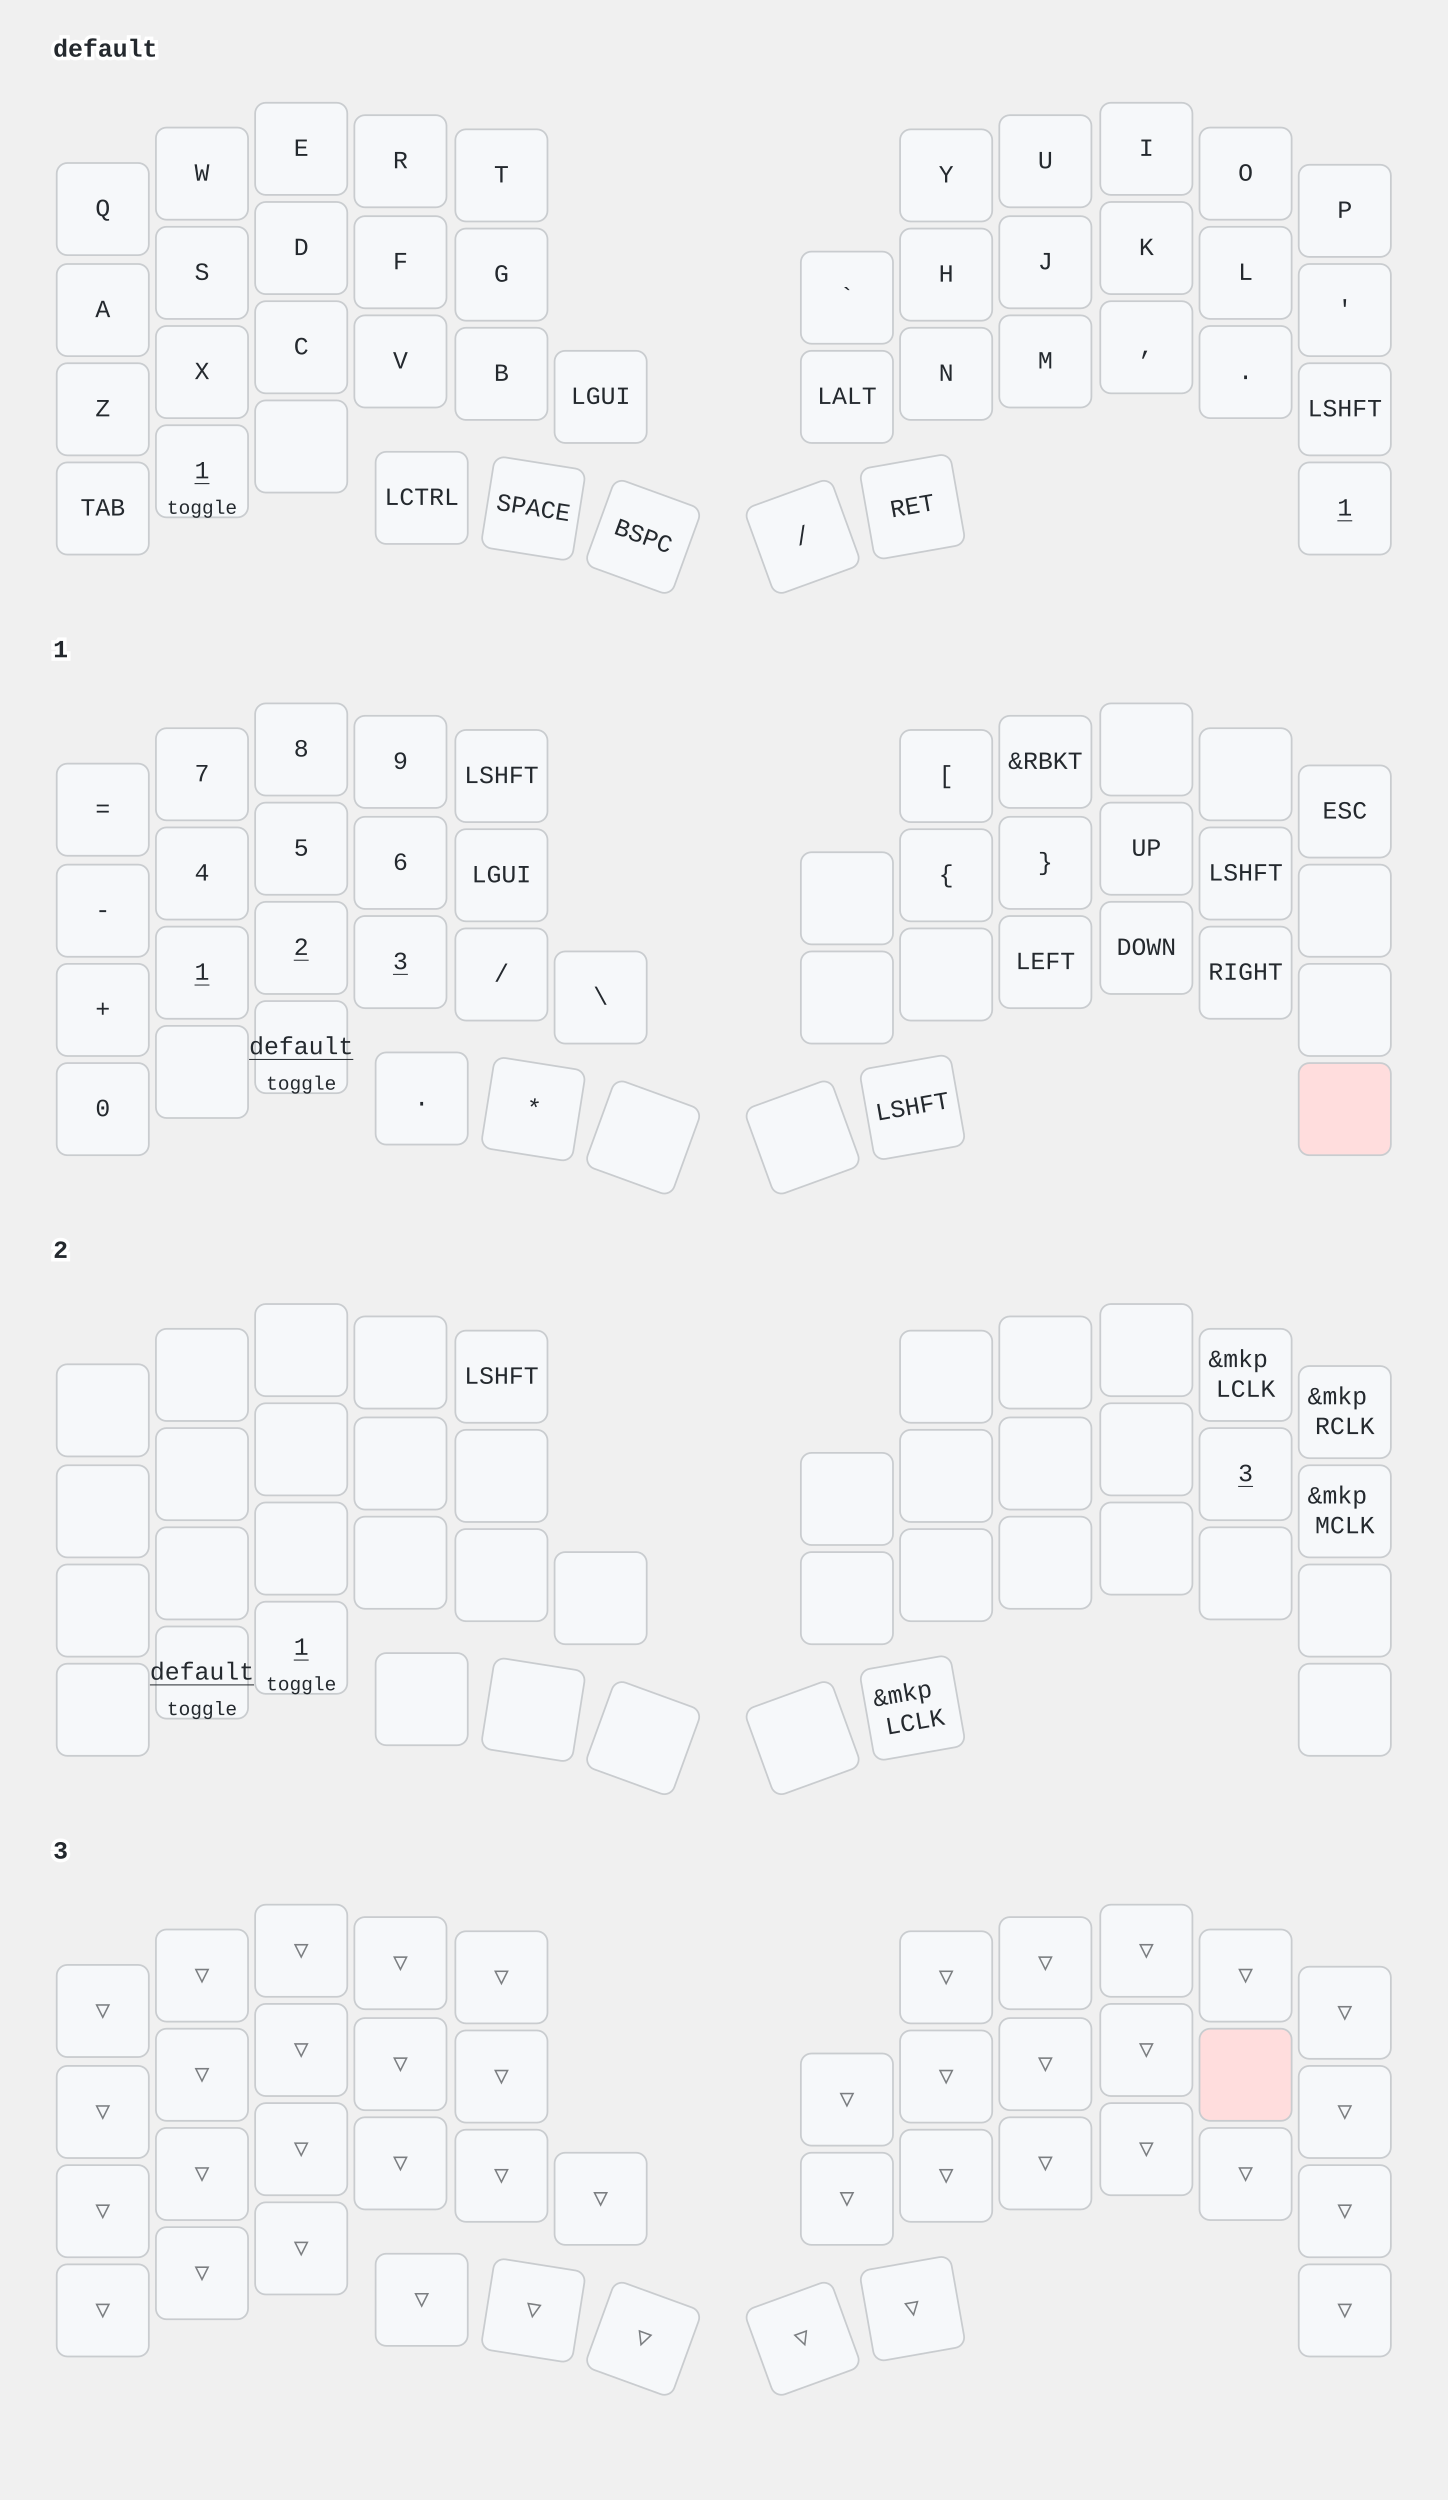
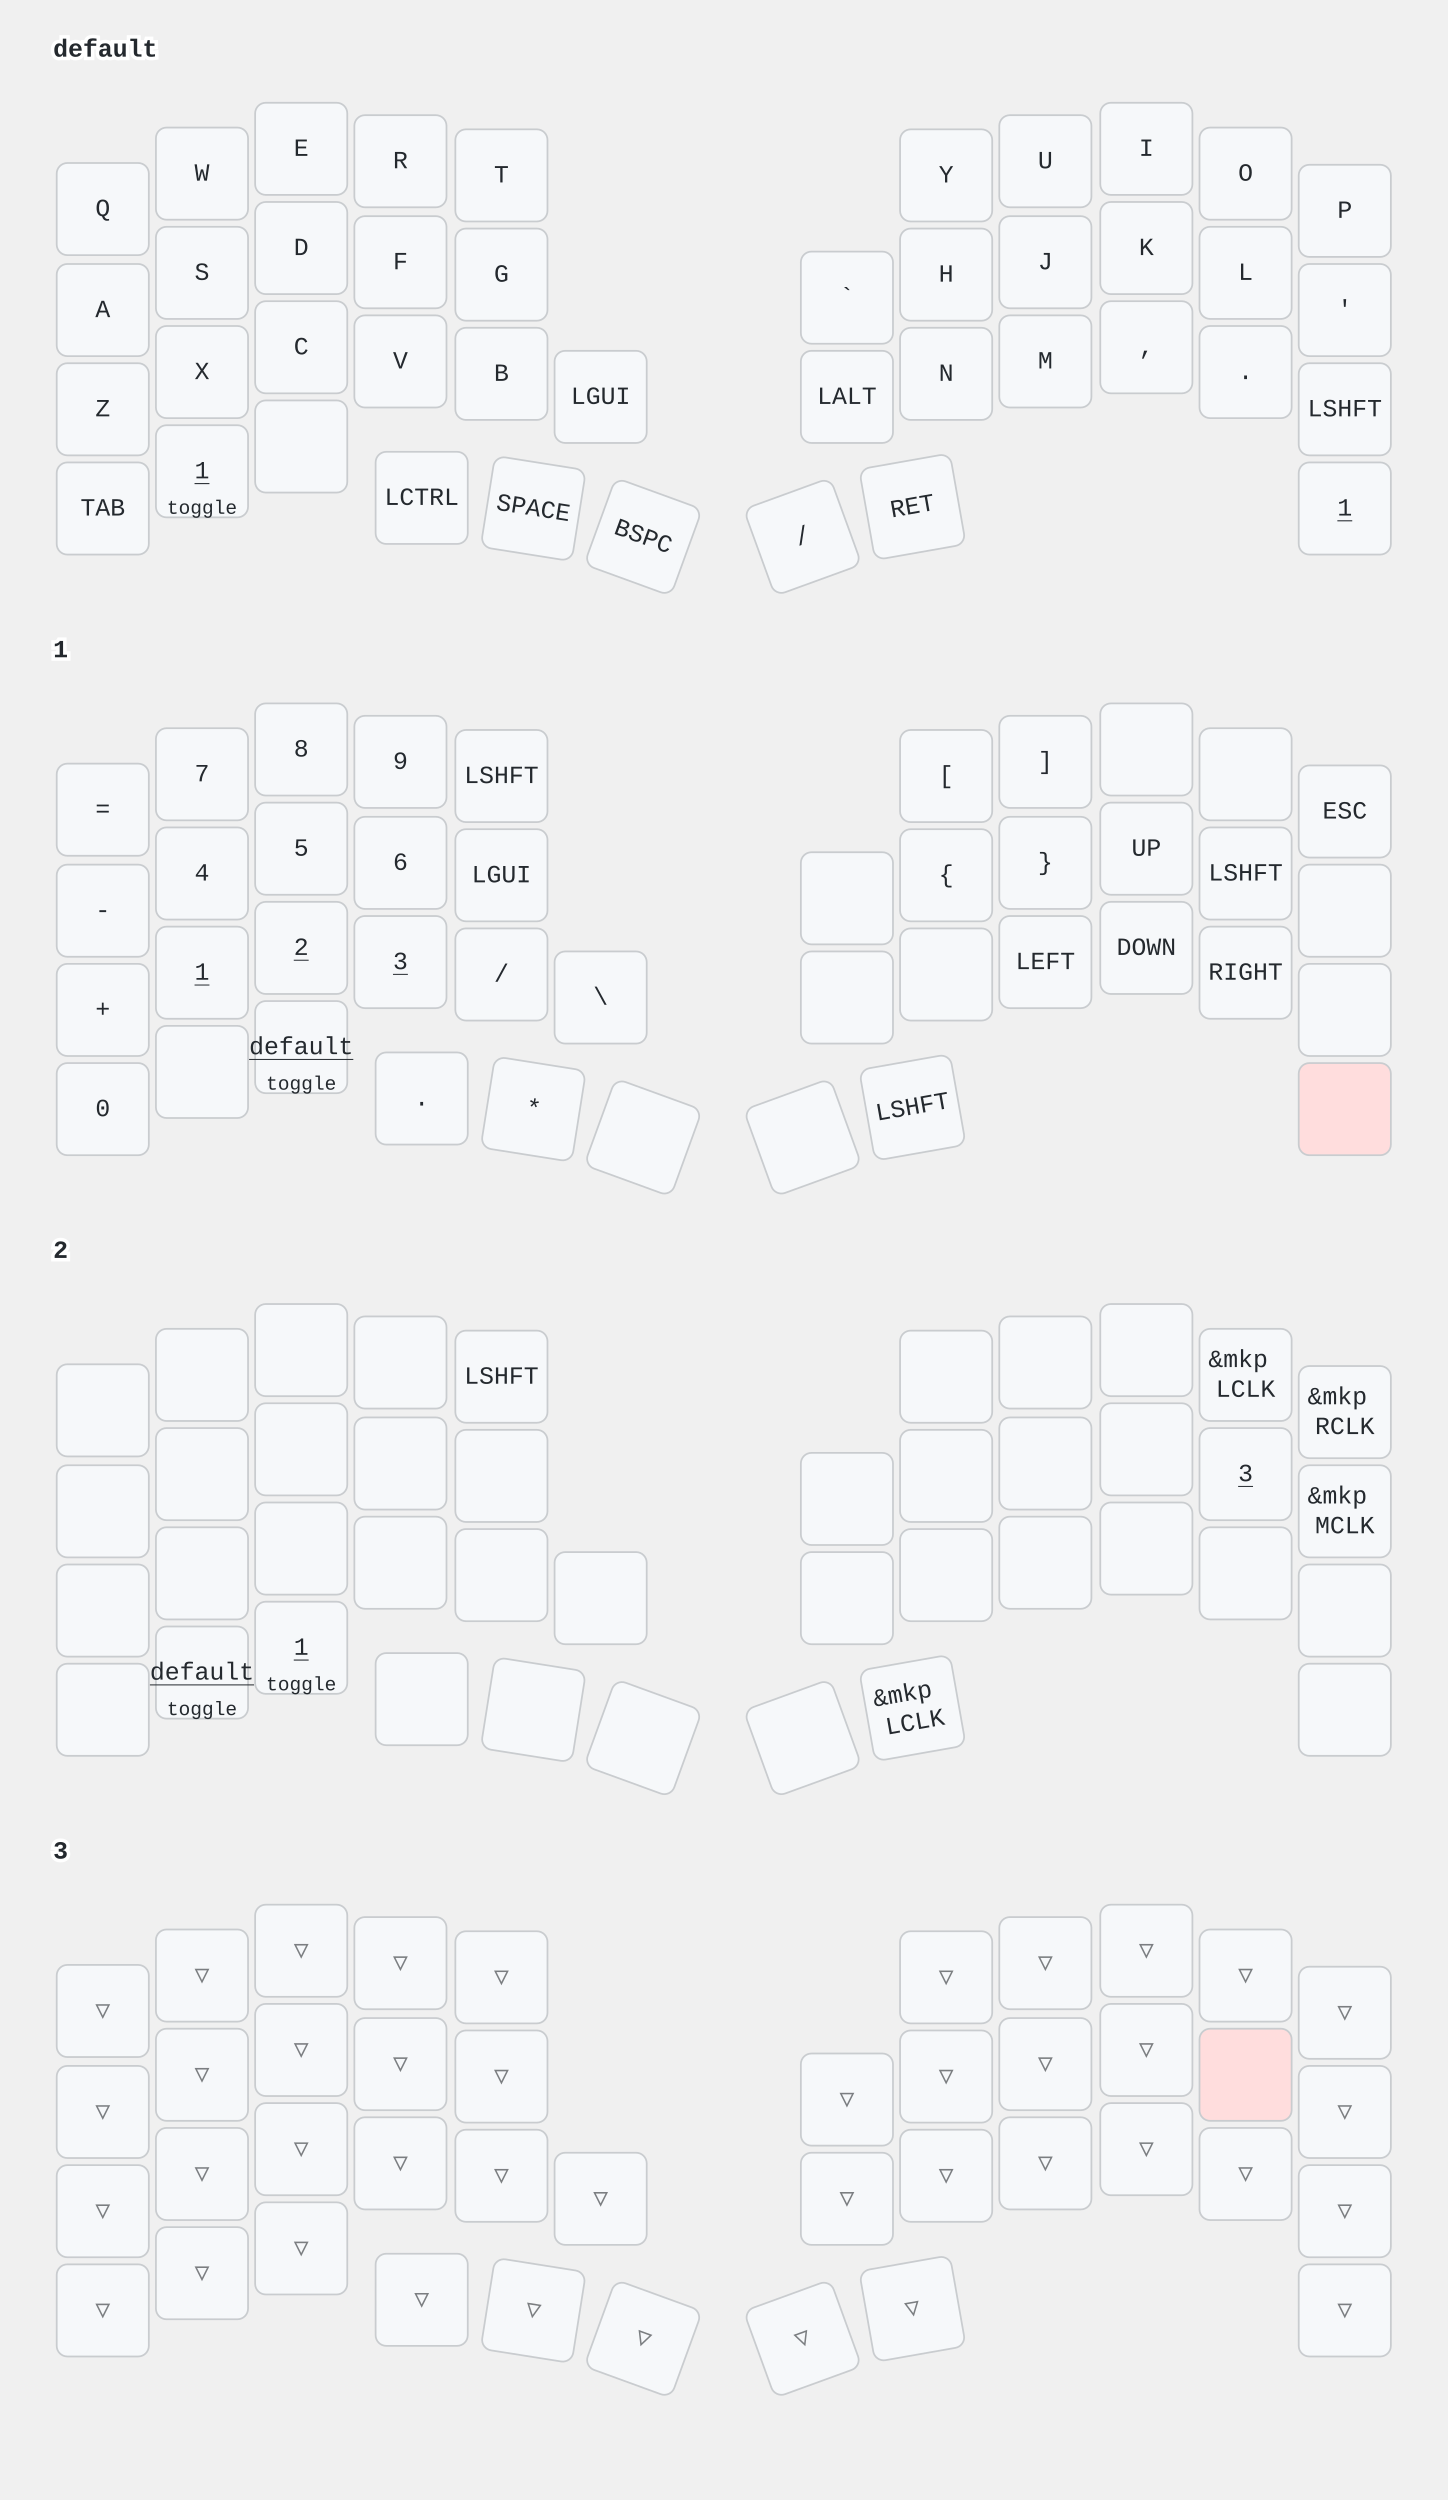
<svg xmlns="http://www.w3.org/2000/svg" width="817" height="1411" viewBox="0 0 817 1411" class="keymap">
  <style>/* inherit to force styles through use tags */
svg path {
    fill: inherit;
}

/* font and background color specifications */
svg.keymap {
    font-family: SFMono-Regular,Consolas,Liberation Mono,Menlo,monospace;
    font-size: 14px;
    font-kerning: normal;
    text-rendering: optimizeLegibility;
    fill: #24292e;
}

/* default key styling */
rect.key {
    fill: #f6f8fa;
}

rect.key, rect.combo {
    stroke: #c9cccf;
    stroke-width: 1;
}

/* default key side styling, only used is draw_key_sides is set */
rect.side {
    filter: brightness(90%);
}

/* color accent for combo boxes */
rect.combo, rect.combo-separate {
    fill: #cdf;
}

/* color accent for held keys */
rect.held, rect.combo.held {
    fill: #fdd;
}

/* color accent for ghost (optional) keys */
rect.ghost, rect.combo.ghost {
    stroke-dasharray: 4, 4;
    stroke-width: 2;
}

text {
    text-anchor: middle;
    dominant-baseline: middle;
}

/* styling for layer labels */
text.label {
    font-weight: bold;
    text-anchor: start;
    stroke: white;
    stroke-width: 4;
    paint-order: stroke;
}

/* styling for optional footer */
text.footer {
    text-anchor: end;
    dominant-baseline: auto;
    stroke: white;
    stroke-width: 4;
    paint-order: stroke;
}

/* styling for combo tap, and key non-tap label text */
text.combo, text.hold, text.shifted, text.left, text.right, text.tl, text.tr, text.bl, text.br {
    font-size: 11px;
}

text.hold, text.bl, text.br {
    text-anchor: middle;
    dominant-baseline: auto;
}

text.shifted, text.tl, text.tr {
    text-anchor: middle;
    dominant-baseline: hanging;
}

text.left, text.tl, text.bl {
    text-anchor: start;
}

text.right, text.tr, text.br {
    text-anchor: end;
}

text.layer-activator {
    text-decoration: underline;
}

/* styling for hold/shifted label text in combo box */
text.combo.hold, text.combo.shifted, text.combo.left, text.combo.right {
    font-size: 8px;
}

/* lighter symbol for transparent keys */
text.trans {
    fill: #7b7e81;
}

/* styling for combo dendrons */
path.combo {
    stroke-width: 1;
    stroke: gray;
    fill: none;
}

/* Start Tabler Icons Cleanup */
/* cannot use height/width with glyphs */
.icon-tabler &gt; path {
    fill: inherit;
    stroke: inherit;
    stroke-width: 2;
}
/* hide tabler's default box */
.icon-tabler &gt; path[stroke="none"][fill="none"] {
    visibility: hidden;
}
/* End Tabler Icons Cleanup */
</style>
  <g transform="translate(30, 0)" class="layer-default">
    <text x="0" y="28" class="label" id="default">default</text>
    <g transform="translate(0, 56)">
      <g transform="translate(28, 62)" class="key keypos-0">
        <rect rx="6" ry="6" x="-26" y="-26" width="52" height="52" class="key" />
        <text x="0" y="0" class="key tap">Q</text>
      </g>
      <g transform="translate(84, 42)" class="key keypos-1">
        <rect rx="6" ry="6" x="-26" y="-26" width="52" height="52" class="key" />
        <text x="0" y="0" class="key tap">W</text>
      </g>
      <g transform="translate(140, 28)" class="key keypos-2">
        <rect rx="6" ry="6" x="-26" y="-26" width="52" height="52" class="key" />
        <text x="0" y="0" class="key tap">E</text>
      </g>
      <g transform="translate(196, 35)" class="key keypos-3">
        <rect rx="6" ry="6" x="-26" y="-26" width="52" height="52" class="key" />
        <text x="0" y="0" class="key tap">R</text>
      </g>
      <g transform="translate(253, 43)" class="key keypos-4">
        <rect rx="6" ry="6" x="-26" y="-26" width="52" height="52" class="key" />
        <text x="0" y="0" class="key tap">T</text>
      </g>
      <g transform="translate(504, 43)" class="key keypos-5">
        <rect rx="6" ry="6" x="-26" y="-26" width="52" height="52" class="key" />
        <text x="0" y="0" class="key tap">Y</text>
      </g>
      <g transform="translate(560, 35)" class="key keypos-6">
        <rect rx="6" ry="6" x="-26" y="-26" width="52" height="52" class="key" />
        <text x="0" y="0" class="key tap">U</text>
      </g>
      <g transform="translate(617, 28)" class="key keypos-7">
        <rect rx="6" ry="6" x="-26" y="-26" width="52" height="52" class="key" />
        <text x="0" y="0" class="key tap">I</text>
      </g>
      <g transform="translate(673, 42)" class="key keypos-8">
        <rect rx="6" ry="6" x="-26" y="-26" width="52" height="52" class="key" />
        <text x="0" y="0" class="key tap">O</text>
      </g>
      <g transform="translate(729, 63)" class="key keypos-9">
        <rect rx="6" ry="6" x="-26" y="-26" width="52" height="52" class="key" />
        <text x="0" y="0" class="key tap">P</text>
      </g>
      <g transform="translate(28, 119)" class="key keypos-10">
        <rect rx="6" ry="6" x="-26" y="-26" width="52" height="52" class="key" />
        <text x="0" y="0" class="key tap">A</text>
      </g>
      <g transform="translate(84, 98)" class="key keypos-11">
        <rect rx="6" ry="6" x="-26" y="-26" width="52" height="52" class="key" />
        <text x="0" y="0" class="key tap">S</text>
      </g>
      <g transform="translate(140, 84)" class="key keypos-12">
        <rect rx="6" ry="6" x="-26" y="-26" width="52" height="52" class="key" />
        <text x="0" y="0" class="key tap">D</text>
      </g>
      <g transform="translate(196, 92)" class="key keypos-13">
        <rect rx="6" ry="6" x="-26" y="-26" width="52" height="52" class="key" />
        <text x="0" y="0" class="key tap">F</text>
      </g>
      <g transform="translate(253, 99)" class="key keypos-14">
        <rect rx="6" ry="6" x="-26" y="-26" width="52" height="52" class="key" />
        <text x="0" y="0" class="key tap">G</text>
      </g>
      <g transform="translate(448, 112)" class="key keypos-15">
        <rect rx="6" ry="6" x="-26" y="-26" width="52" height="52" class="key" />
        <text x="0" y="0" class="key tap">`</text>
      </g>
      <g transform="translate(504, 99)" class="key keypos-16">
        <rect rx="6" ry="6" x="-26" y="-26" width="52" height="52" class="key" />
        <text x="0" y="0" class="key tap">H</text>
      </g>
      <g transform="translate(560, 92)" class="key keypos-17">
        <rect rx="6" ry="6" x="-26" y="-26" width="52" height="52" class="key" />
        <text x="0" y="0" class="key tap">J</text>
      </g>
      <g transform="translate(617, 84)" class="key keypos-18">
        <rect rx="6" ry="6" x="-26" y="-26" width="52" height="52" class="key" />
        <text x="0" y="0" class="key tap">K</text>
      </g>
      <g transform="translate(673, 98)" class="key keypos-19">
        <rect rx="6" ry="6" x="-26" y="-26" width="52" height="52" class="key" />
        <text x="0" y="0" class="key tap">L</text>
      </g>
      <g transform="translate(729, 119)" class="key keypos-20">
        <rect rx="6" ry="6" x="-26" y="-26" width="52" height="52" class="key" />
        <text x="0" y="0" class="key tap">'</text>
      </g>
      <g transform="translate(28, 175)" class="key keypos-21">
        <rect rx="6" ry="6" x="-26" y="-26" width="52" height="52" class="key" />
        <text x="0" y="0" class="key tap">Z</text>
      </g>
      <g transform="translate(84, 154)" class="key keypos-22">
        <rect rx="6" ry="6" x="-26" y="-26" width="52" height="52" class="key" />
        <text x="0" y="0" class="key tap">X</text>
      </g>
      <g transform="translate(140, 140)" class="key keypos-23">
        <rect rx="6" ry="6" x="-26" y="-26" width="52" height="52" class="key" />
        <text x="0" y="0" class="key tap">C</text>
      </g>
      <g transform="translate(196, 148)" class="key keypos-24">
        <rect rx="6" ry="6" x="-26" y="-26" width="52" height="52" class="key" />
        <text x="0" y="0" class="key tap">V</text>
      </g>
      <g transform="translate(253, 155)" class="key keypos-25">
        <rect rx="6" ry="6" x="-26" y="-26" width="52" height="52" class="key" />
        <text x="0" y="0" class="key tap">B</text>
      </g>
      <g transform="translate(309, 168)" class="key keypos-26">
        <rect rx="6" ry="6" x="-26" y="-26" width="52" height="52" class="key" />
        <text x="0" y="0" class="key tap">LGUI</text>
      </g>
      <g transform="translate(448, 168)" class="key keypos-27">
        <rect rx="6" ry="6" x="-26" y="-26" width="52" height="52" class="key" />
        <text x="0" y="0" class="key tap">LALT</text>
      </g>
      <g transform="translate(504, 155)" class="key keypos-28">
        <rect rx="6" ry="6" x="-26" y="-26" width="52" height="52" class="key" />
        <text x="0" y="0" class="key tap">N</text>
      </g>
      <g transform="translate(560, 148)" class="key keypos-29">
        <rect rx="6" ry="6" x="-26" y="-26" width="52" height="52" class="key" />
        <text x="0" y="0" class="key tap">M</text>
      </g>
      <g transform="translate(617, 140)" class="key keypos-30">
        <rect rx="6" ry="6" x="-26" y="-26" width="52" height="52" class="key" />
        <text x="0" y="0" class="key tap">,</text>
      </g>
      <g transform="translate(673, 154)" class="key keypos-31">
        <rect rx="6" ry="6" x="-26" y="-26" width="52" height="52" class="key" />
        <text x="0" y="0" class="key tap">.</text>
      </g>
      <g transform="translate(729, 175)" class="key keypos-32">
        <rect rx="6" ry="6" x="-26" y="-26" width="52" height="52" class="key" />
        <text x="0" y="0" class="key tap">LSHFT</text>
      </g>
      <g transform="translate(28, 231)" class="key keypos-33">
        <rect rx="6" ry="6" x="-26" y="-26" width="52" height="52" class="key" />
        <text x="0" y="0" class="key tap">TAB</text>
      </g>
      <g transform="translate(84, 210)" class="key keypos-34">
        <rect rx="6" ry="6" x="-26" y="-26" width="52" height="52" class="key" />
        <a href="#x_x">
          <text x="0" y="0" class="key tap layer-activator">1</text>
        </a>
        <text x="0" y="24" class="key hold">toggle</text>
      </g>
      <g transform="translate(140, 196)" class="key keypos-35">
        <rect rx="6" ry="6" x="-26" y="-26" width="52" height="52" class="key" />
      </g>
      <g transform="translate(208, 225)" class="key keypos-36">
        <rect rx="6" ry="6" x="-26" y="-26" width="52" height="52" class="key" />
        <text x="0" y="0" class="key tap">LCTRL</text>
      </g>
      <g transform="translate(271, 231) rotate(9.0)" class="key keypos-37">
        <rect rx="6" ry="6" x="-26" y="-26" width="52" height="52" class="key" />
        <text x="0" y="0" class="key tap">SPACE</text>
      </g>
      <g transform="translate(333, 247) rotate(20.0)" class="key keypos-38">
        <rect rx="6" ry="6" x="-26" y="-26" width="52" height="52" class="key" />
        <text x="0" y="0" class="key tap">BSPC</text>
      </g>
      <g transform="translate(423, 247) rotate(-20.0)" class="key keypos-39">
        <rect rx="6" ry="6" x="-26" y="-26" width="52" height="52" class="key" />
        <text x="0" y="0" class="key tap">/</text>
      </g>
      <g transform="translate(485, 230) rotate(-10.0)" class="key keypos-40">
        <rect rx="6" ry="6" x="-26" y="-26" width="52" height="52" class="key" />
        <text x="0" y="0" class="key tap">RET</text>
      </g>
      <g transform="translate(729, 231)" class="key keypos-41">
        <rect rx="6" ry="6" x="-26" y="-26" width="52" height="52" class="key" />
        <a href="#x_x">
          <text x="0" y="0" class="key tap layer-activator">1</text>
        </a>
      </g>
    </g>
  </g>
  <g transform="translate(30, 339)" class="layer-1">
    <text x="0" y="28" class="label" id="x_x">1</text>
    <g transform="translate(0, 56)">
      <g transform="translate(28, 62)" class="key keypos-0">
        <rect rx="6" ry="6" x="-26" y="-26" width="52" height="52" class="key" />
        <text x="0" y="0" class="key tap">=</text>
      </g>
      <g transform="translate(84, 42)" class="key keypos-1">
        <rect rx="6" ry="6" x="-26" y="-26" width="52" height="52" class="key" />
        <text x="0" y="0" class="key tap">7</text>
      </g>
      <g transform="translate(140, 28)" class="key keypos-2">
        <rect rx="6" ry="6" x="-26" y="-26" width="52" height="52" class="key" />
        <text x="0" y="0" class="key tap">8</text>
      </g>
      <g transform="translate(196, 35)" class="key keypos-3">
        <rect rx="6" ry="6" x="-26" y="-26" width="52" height="52" class="key" />
        <text x="0" y="0" class="key tap">9</text>
      </g>
      <g transform="translate(253, 43)" class="key keypos-4">
        <rect rx="6" ry="6" x="-26" y="-26" width="52" height="52" class="key" />
        <text x="0" y="0" class="key tap">LSHFT</text>
      </g>
      <g transform="translate(504, 43)" class="key keypos-5">
        <rect rx="6" ry="6" x="-26" y="-26" width="52" height="52" class="key" />
        <text x="0" y="0" class="key tap">[</text>
      </g>
      <g transform="translate(560, 35)" class="key keypos-6">
        <rect rx="6" ry="6" x="-26" y="-26" width="52" height="52" class="key" />
-         <text x="0" y="0" class="key tap">&amp;RBKT</text>
+         <text x="0" y="0" class="key tap">]</text>
      </g>
      <g transform="translate(617, 28)" class="key keypos-7">
        <rect rx="6" ry="6" x="-26" y="-26" width="52" height="52" class="key" />
      </g>
      <g transform="translate(673, 42)" class="key keypos-8">
        <rect rx="6" ry="6" x="-26" y="-26" width="52" height="52" class="key" />
      </g>
      <g transform="translate(729, 63)" class="key keypos-9">
        <rect rx="6" ry="6" x="-26" y="-26" width="52" height="52" class="key" />
        <text x="0" y="0" class="key tap">ESC</text>
      </g>
      <g transform="translate(28, 119)" class="key keypos-10">
        <rect rx="6" ry="6" x="-26" y="-26" width="52" height="52" class="key" />
        <text x="0" y="0" class="key tap">-</text>
      </g>
      <g transform="translate(84, 98)" class="key keypos-11">
        <rect rx="6" ry="6" x="-26" y="-26" width="52" height="52" class="key" />
        <text x="0" y="0" class="key tap">4</text>
      </g>
      <g transform="translate(140, 84)" class="key keypos-12">
        <rect rx="6" ry="6" x="-26" y="-26" width="52" height="52" class="key" />
        <text x="0" y="0" class="key tap">5</text>
      </g>
      <g transform="translate(196, 92)" class="key keypos-13">
        <rect rx="6" ry="6" x="-26" y="-26" width="52" height="52" class="key" />
        <text x="0" y="0" class="key tap">6</text>
      </g>
      <g transform="translate(253, 99)" class="key keypos-14">
        <rect rx="6" ry="6" x="-26" y="-26" width="52" height="52" class="key" />
        <text x="0" y="0" class="key tap">LGUI</text>
      </g>
      <g transform="translate(448, 112)" class="key keypos-15">
        <rect rx="6" ry="6" x="-26" y="-26" width="52" height="52" class="key" />
      </g>
      <g transform="translate(504, 99)" class="key keypos-16">
        <rect rx="6" ry="6" x="-26" y="-26" width="52" height="52" class="key" />
        <text x="0" y="0" class="key tap">{</text>
      </g>
      <g transform="translate(560, 92)" class="key keypos-17">
        <rect rx="6" ry="6" x="-26" y="-26" width="52" height="52" class="key" />
        <text x="0" y="0" class="key tap">}</text>
      </g>
      <g transform="translate(617, 84)" class="key keypos-18">
        <rect rx="6" ry="6" x="-26" y="-26" width="52" height="52" class="key" />
        <text x="0" y="0" class="key tap">UP</text>
      </g>
      <g transform="translate(673, 98)" class="key keypos-19">
        <rect rx="6" ry="6" x="-26" y="-26" width="52" height="52" class="key" />
        <text x="0" y="0" class="key tap">LSHFT</text>
      </g>
      <g transform="translate(729, 119)" class="key keypos-20">
        <rect rx="6" ry="6" x="-26" y="-26" width="52" height="52" class="key" />
      </g>
      <g transform="translate(28, 175)" class="key keypos-21">
        <rect rx="6" ry="6" x="-26" y="-26" width="52" height="52" class="key" />
        <text x="0" y="0" class="key tap">+</text>
      </g>
      <g transform="translate(84, 154)" class="key keypos-22">
        <rect rx="6" ry="6" x="-26" y="-26" width="52" height="52" class="key" />
        <a href="#x_x">
          <text x="0" y="0" class="key tap layer-activator">1</text>
        </a>
      </g>
      <g transform="translate(140, 140)" class="key keypos-23">
        <rect rx="6" ry="6" x="-26" y="-26" width="52" height="52" class="key" />
        <a href="#x_x">
          <text x="0" y="0" class="key tap layer-activator">2</text>
        </a>
      </g>
      <g transform="translate(196, 148)" class="key keypos-24">
        <rect rx="6" ry="6" x="-26" y="-26" width="52" height="52" class="key" />
        <a href="#x_x">
          <text x="0" y="0" class="key tap layer-activator">3</text>
        </a>
      </g>
      <g transform="translate(253, 155)" class="key keypos-25">
        <rect rx="6" ry="6" x="-26" y="-26" width="52" height="52" class="key" />
        <text x="0" y="0" class="key tap">/</text>
      </g>
      <g transform="translate(309, 168)" class="key keypos-26">
        <rect rx="6" ry="6" x="-26" y="-26" width="52" height="52" class="key" />
        <text x="0" y="0" class="key tap">\</text>
      </g>
      <g transform="translate(448, 168)" class="key keypos-27">
        <rect rx="6" ry="6" x="-26" y="-26" width="52" height="52" class="key" />
      </g>
      <g transform="translate(504, 155)" class="key keypos-28">
        <rect rx="6" ry="6" x="-26" y="-26" width="52" height="52" class="key" />
      </g>
      <g transform="translate(560, 148)" class="key keypos-29">
        <rect rx="6" ry="6" x="-26" y="-26" width="52" height="52" class="key" />
        <text x="0" y="0" class="key tap">LEFT</text>
      </g>
      <g transform="translate(617, 140)" class="key keypos-30">
        <rect rx="6" ry="6" x="-26" y="-26" width="52" height="52" class="key" />
        <text x="0" y="0" class="key tap">DOWN</text>
      </g>
      <g transform="translate(673, 154)" class="key keypos-31">
        <rect rx="6" ry="6" x="-26" y="-26" width="52" height="52" class="key" />
        <text x="0" y="0" class="key tap">RIGHT</text>
      </g>
      <g transform="translate(729, 175)" class="key keypos-32">
        <rect rx="6" ry="6" x="-26" y="-26" width="52" height="52" class="key" />
      </g>
      <g transform="translate(28, 231)" class="key keypos-33">
        <rect rx="6" ry="6" x="-26" y="-26" width="52" height="52" class="key" />
        <text x="0" y="0" class="key tap">0</text>
      </g>
      <g transform="translate(84, 210)" class="key keypos-34">
        <rect rx="6" ry="6" x="-26" y="-26" width="52" height="52" class="key" />
      </g>
      <g transform="translate(140, 196)" class="key keypos-35">
        <rect rx="6" ry="6" x="-26" y="-26" width="52" height="52" class="key" />
        <a href="#default">
          <text x="0" y="0" class="key tap layer-activator">default</text>
        </a>
        <text x="0" y="24" class="key hold">toggle</text>
      </g>
      <g transform="translate(208, 225)" class="key keypos-36">
        <rect rx="6" ry="6" x="-26" y="-26" width="52" height="52" class="key" />
        <text x="0" y="0" class="key tap">.</text>
      </g>
      <g transform="translate(271, 231) rotate(9.0)" class="key keypos-37">
        <rect rx="6" ry="6" x="-26" y="-26" width="52" height="52" class="key" />
        <text x="0" y="0" class="key tap">*</text>
      </g>
      <g transform="translate(333, 247) rotate(20.0)" class="key keypos-38">
        <rect rx="6" ry="6" x="-26" y="-26" width="52" height="52" class="key" />
      </g>
      <g transform="translate(423, 247) rotate(-20.0)" class="key keypos-39">
        <rect rx="6" ry="6" x="-26" y="-26" width="52" height="52" class="key" />
      </g>
      <g transform="translate(485, 230) rotate(-10.0)" class="key keypos-40">
        <rect rx="6" ry="6" x="-26" y="-26" width="52" height="52" class="key" />
        <text x="0" y="0" class="key tap">LSHFT</text>
      </g>
      <g transform="translate(729, 231)" class="key held keypos-41">
        <rect rx="6" ry="6" x="-26" y="-26" width="52" height="52" class="key held" />
      </g>
    </g>
  </g>
  <g transform="translate(30, 678)" class="layer-2">
    <text x="0" y="28" class="label" id="x_x">2</text>
    <g transform="translate(0, 56)">
      <g transform="translate(28, 62)" class="key keypos-0">
        <rect rx="6" ry="6" x="-26" y="-26" width="52" height="52" class="key" />
      </g>
      <g transform="translate(84, 42)" class="key keypos-1">
        <rect rx="6" ry="6" x="-26" y="-26" width="52" height="52" class="key" />
      </g>
      <g transform="translate(140, 28)" class="key keypos-2">
        <rect rx="6" ry="6" x="-26" y="-26" width="52" height="52" class="key" />
      </g>
      <g transform="translate(196, 35)" class="key keypos-3">
        <rect rx="6" ry="6" x="-26" y="-26" width="52" height="52" class="key" />
      </g>
      <g transform="translate(253, 43)" class="key keypos-4">
        <rect rx="6" ry="6" x="-26" y="-26" width="52" height="52" class="key" />
        <text x="0" y="0" class="key tap">LSHFT</text>
      </g>
      <g transform="translate(504, 43)" class="key keypos-5">
        <rect rx="6" ry="6" x="-26" y="-26" width="52" height="52" class="key" />
      </g>
      <g transform="translate(560, 35)" class="key keypos-6">
        <rect rx="6" ry="6" x="-26" y="-26" width="52" height="52" class="key" />
      </g>
      <g transform="translate(617, 28)" class="key keypos-7">
        <rect rx="6" ry="6" x="-26" y="-26" width="52" height="52" class="key" />
      </g>
      <g transform="translate(673, 42)" class="key keypos-8">
        <rect rx="6" ry="6" x="-26" y="-26" width="52" height="52" class="key" />
        <text x="0" y="0" class="key tap">
          <tspan x="0" dy="-0.6em">&amp;mkp</tspan>
          <tspan x="0" dy="1.2em">LCLK</tspan>
        </text>
      </g>
      <g transform="translate(729, 63)" class="key keypos-9">
        <rect rx="6" ry="6" x="-26" y="-26" width="52" height="52" class="key" />
        <text x="0" y="0" class="key tap">
          <tspan x="0" dy="-0.6em">&amp;mkp</tspan>
          <tspan x="0" dy="1.2em">RCLK</tspan>
        </text>
      </g>
      <g transform="translate(28, 119)" class="key keypos-10">
        <rect rx="6" ry="6" x="-26" y="-26" width="52" height="52" class="key" />
      </g>
      <g transform="translate(84, 98)" class="key keypos-11">
        <rect rx="6" ry="6" x="-26" y="-26" width="52" height="52" class="key" />
      </g>
      <g transform="translate(140, 84)" class="key keypos-12">
        <rect rx="6" ry="6" x="-26" y="-26" width="52" height="52" class="key" />
      </g>
      <g transform="translate(196, 92)" class="key keypos-13">
        <rect rx="6" ry="6" x="-26" y="-26" width="52" height="52" class="key" />
      </g>
      <g transform="translate(253, 99)" class="key keypos-14">
        <rect rx="6" ry="6" x="-26" y="-26" width="52" height="52" class="key" />
      </g>
      <g transform="translate(448, 112)" class="key keypos-15">
        <rect rx="6" ry="6" x="-26" y="-26" width="52" height="52" class="key" />
      </g>
      <g transform="translate(504, 99)" class="key keypos-16">
        <rect rx="6" ry="6" x="-26" y="-26" width="52" height="52" class="key" />
      </g>
      <g transform="translate(560, 92)" class="key keypos-17">
        <rect rx="6" ry="6" x="-26" y="-26" width="52" height="52" class="key" />
      </g>
      <g transform="translate(617, 84)" class="key keypos-18">
        <rect rx="6" ry="6" x="-26" y="-26" width="52" height="52" class="key" />
      </g>
      <g transform="translate(673, 98)" class="key keypos-19">
        <rect rx="6" ry="6" x="-26" y="-26" width="52" height="52" class="key" />
        <a href="#x_x">
          <text x="0" y="0" class="key tap layer-activator">3</text>
        </a>
      </g>
      <g transform="translate(729, 119)" class="key keypos-20">
        <rect rx="6" ry="6" x="-26" y="-26" width="52" height="52" class="key" />
        <text x="0" y="0" class="key tap">
          <tspan x="0" dy="-0.6em">&amp;mkp</tspan>
          <tspan x="0" dy="1.2em">MCLK</tspan>
        </text>
      </g>
      <g transform="translate(28, 175)" class="key keypos-21">
        <rect rx="6" ry="6" x="-26" y="-26" width="52" height="52" class="key" />
      </g>
      <g transform="translate(84, 154)" class="key keypos-22">
        <rect rx="6" ry="6" x="-26" y="-26" width="52" height="52" class="key" />
      </g>
      <g transform="translate(140, 140)" class="key keypos-23">
        <rect rx="6" ry="6" x="-26" y="-26" width="52" height="52" class="key" />
      </g>
      <g transform="translate(196, 148)" class="key keypos-24">
        <rect rx="6" ry="6" x="-26" y="-26" width="52" height="52" class="key" />
      </g>
      <g transform="translate(253, 155)" class="key keypos-25">
        <rect rx="6" ry="6" x="-26" y="-26" width="52" height="52" class="key" />
      </g>
      <g transform="translate(309, 168)" class="key keypos-26">
        <rect rx="6" ry="6" x="-26" y="-26" width="52" height="52" class="key" />
      </g>
      <g transform="translate(448, 168)" class="key keypos-27">
        <rect rx="6" ry="6" x="-26" y="-26" width="52" height="52" class="key" />
      </g>
      <g transform="translate(504, 155)" class="key keypos-28">
        <rect rx="6" ry="6" x="-26" y="-26" width="52" height="52" class="key" />
      </g>
      <g transform="translate(560, 148)" class="key keypos-29">
        <rect rx="6" ry="6" x="-26" y="-26" width="52" height="52" class="key" />
      </g>
      <g transform="translate(617, 140)" class="key keypos-30">
        <rect rx="6" ry="6" x="-26" y="-26" width="52" height="52" class="key" />
      </g>
      <g transform="translate(673, 154)" class="key keypos-31">
        <rect rx="6" ry="6" x="-26" y="-26" width="52" height="52" class="key" />
      </g>
      <g transform="translate(729, 175)" class="key keypos-32">
        <rect rx="6" ry="6" x="-26" y="-26" width="52" height="52" class="key" />
      </g>
      <g transform="translate(28, 231)" class="key keypos-33">
        <rect rx="6" ry="6" x="-26" y="-26" width="52" height="52" class="key" />
      </g>
      <g transform="translate(84, 210)" class="key keypos-34">
        <rect rx="6" ry="6" x="-26" y="-26" width="52" height="52" class="key" />
        <a href="#default">
          <text x="0" y="0" class="key tap layer-activator">default</text>
        </a>
        <text x="0" y="24" class="key hold">toggle</text>
      </g>
      <g transform="translate(140, 196)" class="key keypos-35">
        <rect rx="6" ry="6" x="-26" y="-26" width="52" height="52" class="key" />
        <a href="#x_x">
          <text x="0" y="0" class="key tap layer-activator">1</text>
        </a>
        <text x="0" y="24" class="key hold">toggle</text>
      </g>
      <g transform="translate(208, 225)" class="key keypos-36">
        <rect rx="6" ry="6" x="-26" y="-26" width="52" height="52" class="key" />
      </g>
      <g transform="translate(271, 231) rotate(9.0)" class="key keypos-37">
        <rect rx="6" ry="6" x="-26" y="-26" width="52" height="52" class="key" />
      </g>
      <g transform="translate(333, 247) rotate(20.0)" class="key keypos-38">
        <rect rx="6" ry="6" x="-26" y="-26" width="52" height="52" class="key" />
      </g>
      <g transform="translate(423, 247) rotate(-20.0)" class="key keypos-39">
        <rect rx="6" ry="6" x="-26" y="-26" width="52" height="52" class="key" />
      </g>
      <g transform="translate(485, 230) rotate(-10.0)" class="key keypos-40">
        <rect rx="6" ry="6" x="-26" y="-26" width="52" height="52" class="key" />
        <text x="0" y="0" class="key tap">
          <tspan x="0" dy="-0.6em">&amp;mkp</tspan>
          <tspan x="0" dy="1.2em">LCLK</tspan>
        </text>
      </g>
      <g transform="translate(729, 231)" class="key keypos-41">
        <rect rx="6" ry="6" x="-26" y="-26" width="52" height="52" class="key" />
      </g>
    </g>
  </g>
  <g transform="translate(30, 1017)" class="layer-3">
    <text x="0" y="28" class="label" id="x_x">3</text>
    <g transform="translate(0, 56)">
      <g transform="translate(28, 62)" class="key trans keypos-0">
        <rect rx="6" ry="6" x="-26" y="-26" width="52" height="52" class="key trans" />
        <text x="0" y="0" class="key trans tap">▽</text>
      </g>
      <g transform="translate(84, 42)" class="key trans keypos-1">
        <rect rx="6" ry="6" x="-26" y="-26" width="52" height="52" class="key trans" />
        <text x="0" y="0" class="key trans tap">▽</text>
      </g>
      <g transform="translate(140, 28)" class="key trans keypos-2">
        <rect rx="6" ry="6" x="-26" y="-26" width="52" height="52" class="key trans" />
        <text x="0" y="0" class="key trans tap">▽</text>
      </g>
      <g transform="translate(196, 35)" class="key trans keypos-3">
        <rect rx="6" ry="6" x="-26" y="-26" width="52" height="52" class="key trans" />
        <text x="0" y="0" class="key trans tap">▽</text>
      </g>
      <g transform="translate(253, 43)" class="key trans keypos-4">
        <rect rx="6" ry="6" x="-26" y="-26" width="52" height="52" class="key trans" />
        <text x="0" y="0" class="key trans tap">▽</text>
      </g>
      <g transform="translate(504, 43)" class="key trans keypos-5">
        <rect rx="6" ry="6" x="-26" y="-26" width="52" height="52" class="key trans" />
        <text x="0" y="0" class="key trans tap">▽</text>
      </g>
      <g transform="translate(560, 35)" class="key trans keypos-6">
        <rect rx="6" ry="6" x="-26" y="-26" width="52" height="52" class="key trans" />
        <text x="0" y="0" class="key trans tap">▽</text>
      </g>
      <g transform="translate(617, 28)" class="key trans keypos-7">
        <rect rx="6" ry="6" x="-26" y="-26" width="52" height="52" class="key trans" />
        <text x="0" y="0" class="key trans tap">▽</text>
      </g>
      <g transform="translate(673, 42)" class="key trans keypos-8">
        <rect rx="6" ry="6" x="-26" y="-26" width="52" height="52" class="key trans" />
        <text x="0" y="0" class="key trans tap">▽</text>
      </g>
      <g transform="translate(729, 63)" class="key trans keypos-9">
        <rect rx="6" ry="6" x="-26" y="-26" width="52" height="52" class="key trans" />
        <text x="0" y="0" class="key trans tap">▽</text>
      </g>
      <g transform="translate(28, 119)" class="key trans keypos-10">
        <rect rx="6" ry="6" x="-26" y="-26" width="52" height="52" class="key trans" />
        <text x="0" y="0" class="key trans tap">▽</text>
      </g>
      <g transform="translate(84, 98)" class="key trans keypos-11">
        <rect rx="6" ry="6" x="-26" y="-26" width="52" height="52" class="key trans" />
        <text x="0" y="0" class="key trans tap">▽</text>
      </g>
      <g transform="translate(140, 84)" class="key trans keypos-12">
        <rect rx="6" ry="6" x="-26" y="-26" width="52" height="52" class="key trans" />
        <text x="0" y="0" class="key trans tap">▽</text>
      </g>
      <g transform="translate(196, 92)" class="key trans keypos-13">
        <rect rx="6" ry="6" x="-26" y="-26" width="52" height="52" class="key trans" />
        <text x="0" y="0" class="key trans tap">▽</text>
      </g>
      <g transform="translate(253, 99)" class="key trans keypos-14">
        <rect rx="6" ry="6" x="-26" y="-26" width="52" height="52" class="key trans" />
        <text x="0" y="0" class="key trans tap">▽</text>
      </g>
      <g transform="translate(448, 112)" class="key trans keypos-15">
        <rect rx="6" ry="6" x="-26" y="-26" width="52" height="52" class="key trans" />
        <text x="0" y="0" class="key trans tap">▽</text>
      </g>
      <g transform="translate(504, 99)" class="key trans keypos-16">
        <rect rx="6" ry="6" x="-26" y="-26" width="52" height="52" class="key trans" />
        <text x="0" y="0" class="key trans tap">▽</text>
      </g>
      <g transform="translate(560, 92)" class="key trans keypos-17">
        <rect rx="6" ry="6" x="-26" y="-26" width="52" height="52" class="key trans" />
        <text x="0" y="0" class="key trans tap">▽</text>
      </g>
      <g transform="translate(617, 84)" class="key trans keypos-18">
        <rect rx="6" ry="6" x="-26" y="-26" width="52" height="52" class="key trans" />
        <text x="0" y="0" class="key trans tap">▽</text>
      </g>
      <g transform="translate(673, 98)" class="key held keypos-19">
        <rect rx="6" ry="6" x="-26" y="-26" width="52" height="52" class="key held" />
      </g>
      <g transform="translate(729, 119)" class="key trans keypos-20">
        <rect rx="6" ry="6" x="-26" y="-26" width="52" height="52" class="key trans" />
        <text x="0" y="0" class="key trans tap">▽</text>
      </g>
      <g transform="translate(28, 175)" class="key trans keypos-21">
        <rect rx="6" ry="6" x="-26" y="-26" width="52" height="52" class="key trans" />
        <text x="0" y="0" class="key trans tap">▽</text>
      </g>
      <g transform="translate(84, 154)" class="key trans keypos-22">
        <rect rx="6" ry="6" x="-26" y="-26" width="52" height="52" class="key trans" />
        <text x="0" y="0" class="key trans tap">▽</text>
      </g>
      <g transform="translate(140, 140)" class="key trans keypos-23">
        <rect rx="6" ry="6" x="-26" y="-26" width="52" height="52" class="key trans" />
        <text x="0" y="0" class="key trans tap">▽</text>
      </g>
      <g transform="translate(196, 148)" class="key trans keypos-24">
        <rect rx="6" ry="6" x="-26" y="-26" width="52" height="52" class="key trans" />
        <text x="0" y="0" class="key trans tap">▽</text>
      </g>
      <g transform="translate(253, 155)" class="key trans keypos-25">
        <rect rx="6" ry="6" x="-26" y="-26" width="52" height="52" class="key trans" />
        <text x="0" y="0" class="key trans tap">▽</text>
      </g>
      <g transform="translate(309, 168)" class="key trans keypos-26">
        <rect rx="6" ry="6" x="-26" y="-26" width="52" height="52" class="key trans" />
        <text x="0" y="0" class="key trans tap">▽</text>
      </g>
      <g transform="translate(448, 168)" class="key trans keypos-27">
        <rect rx="6" ry="6" x="-26" y="-26" width="52" height="52" class="key trans" />
        <text x="0" y="0" class="key trans tap">▽</text>
      </g>
      <g transform="translate(504, 155)" class="key trans keypos-28">
        <rect rx="6" ry="6" x="-26" y="-26" width="52" height="52" class="key trans" />
        <text x="0" y="0" class="key trans tap">▽</text>
      </g>
      <g transform="translate(560, 148)" class="key trans keypos-29">
        <rect rx="6" ry="6" x="-26" y="-26" width="52" height="52" class="key trans" />
        <text x="0" y="0" class="key trans tap">▽</text>
      </g>
      <g transform="translate(617, 140)" class="key trans keypos-30">
        <rect rx="6" ry="6" x="-26" y="-26" width="52" height="52" class="key trans" />
        <text x="0" y="0" class="key trans tap">▽</text>
      </g>
      <g transform="translate(673, 154)" class="key trans keypos-31">
        <rect rx="6" ry="6" x="-26" y="-26" width="52" height="52" class="key trans" />
        <text x="0" y="0" class="key trans tap">▽</text>
      </g>
      <g transform="translate(729, 175)" class="key trans keypos-32">
        <rect rx="6" ry="6" x="-26" y="-26" width="52" height="52" class="key trans" />
        <text x="0" y="0" class="key trans tap">▽</text>
      </g>
      <g transform="translate(28, 231)" class="key trans keypos-33">
        <rect rx="6" ry="6" x="-26" y="-26" width="52" height="52" class="key trans" />
        <text x="0" y="0" class="key trans tap">▽</text>
      </g>
      <g transform="translate(84, 210)" class="key trans keypos-34">
        <rect rx="6" ry="6" x="-26" y="-26" width="52" height="52" class="key trans" />
        <text x="0" y="0" class="key trans tap">▽</text>
      </g>
      <g transform="translate(140, 196)" class="key trans keypos-35">
        <rect rx="6" ry="6" x="-26" y="-26" width="52" height="52" class="key trans" />
        <text x="0" y="0" class="key trans tap">▽</text>
      </g>
      <g transform="translate(208, 225)" class="key trans keypos-36">
        <rect rx="6" ry="6" x="-26" y="-26" width="52" height="52" class="key trans" />
        <text x="0" y="0" class="key trans tap">▽</text>
      </g>
      <g transform="translate(271, 231) rotate(9.0)" class="key trans keypos-37">
        <rect rx="6" ry="6" x="-26" y="-26" width="52" height="52" class="key trans" />
        <text x="0" y="0" class="key trans tap">▽</text>
      </g>
      <g transform="translate(333, 247) rotate(20.0)" class="key trans keypos-38">
        <rect rx="6" ry="6" x="-26" y="-26" width="52" height="52" class="key trans" />
        <text x="0" y="0" class="key trans tap">▽</text>
      </g>
      <g transform="translate(423, 247) rotate(-20.0)" class="key trans keypos-39">
        <rect rx="6" ry="6" x="-26" y="-26" width="52" height="52" class="key trans" />
        <text x="0" y="0" class="key trans tap">▽</text>
      </g>
      <g transform="translate(485, 230) rotate(-10.0)" class="key trans keypos-40">
        <rect rx="6" ry="6" x="-26" y="-26" width="52" height="52" class="key trans" />
        <text x="0" y="0" class="key trans tap">▽</text>
      </g>
      <g transform="translate(729, 231)" class="key trans keypos-41">
        <rect rx="6" ry="6" x="-26" y="-26" width="52" height="52" class="key trans" />
        <text x="0" y="0" class="key trans tap">▽</text>
      </g>
    </g>
  </g>
</svg>
